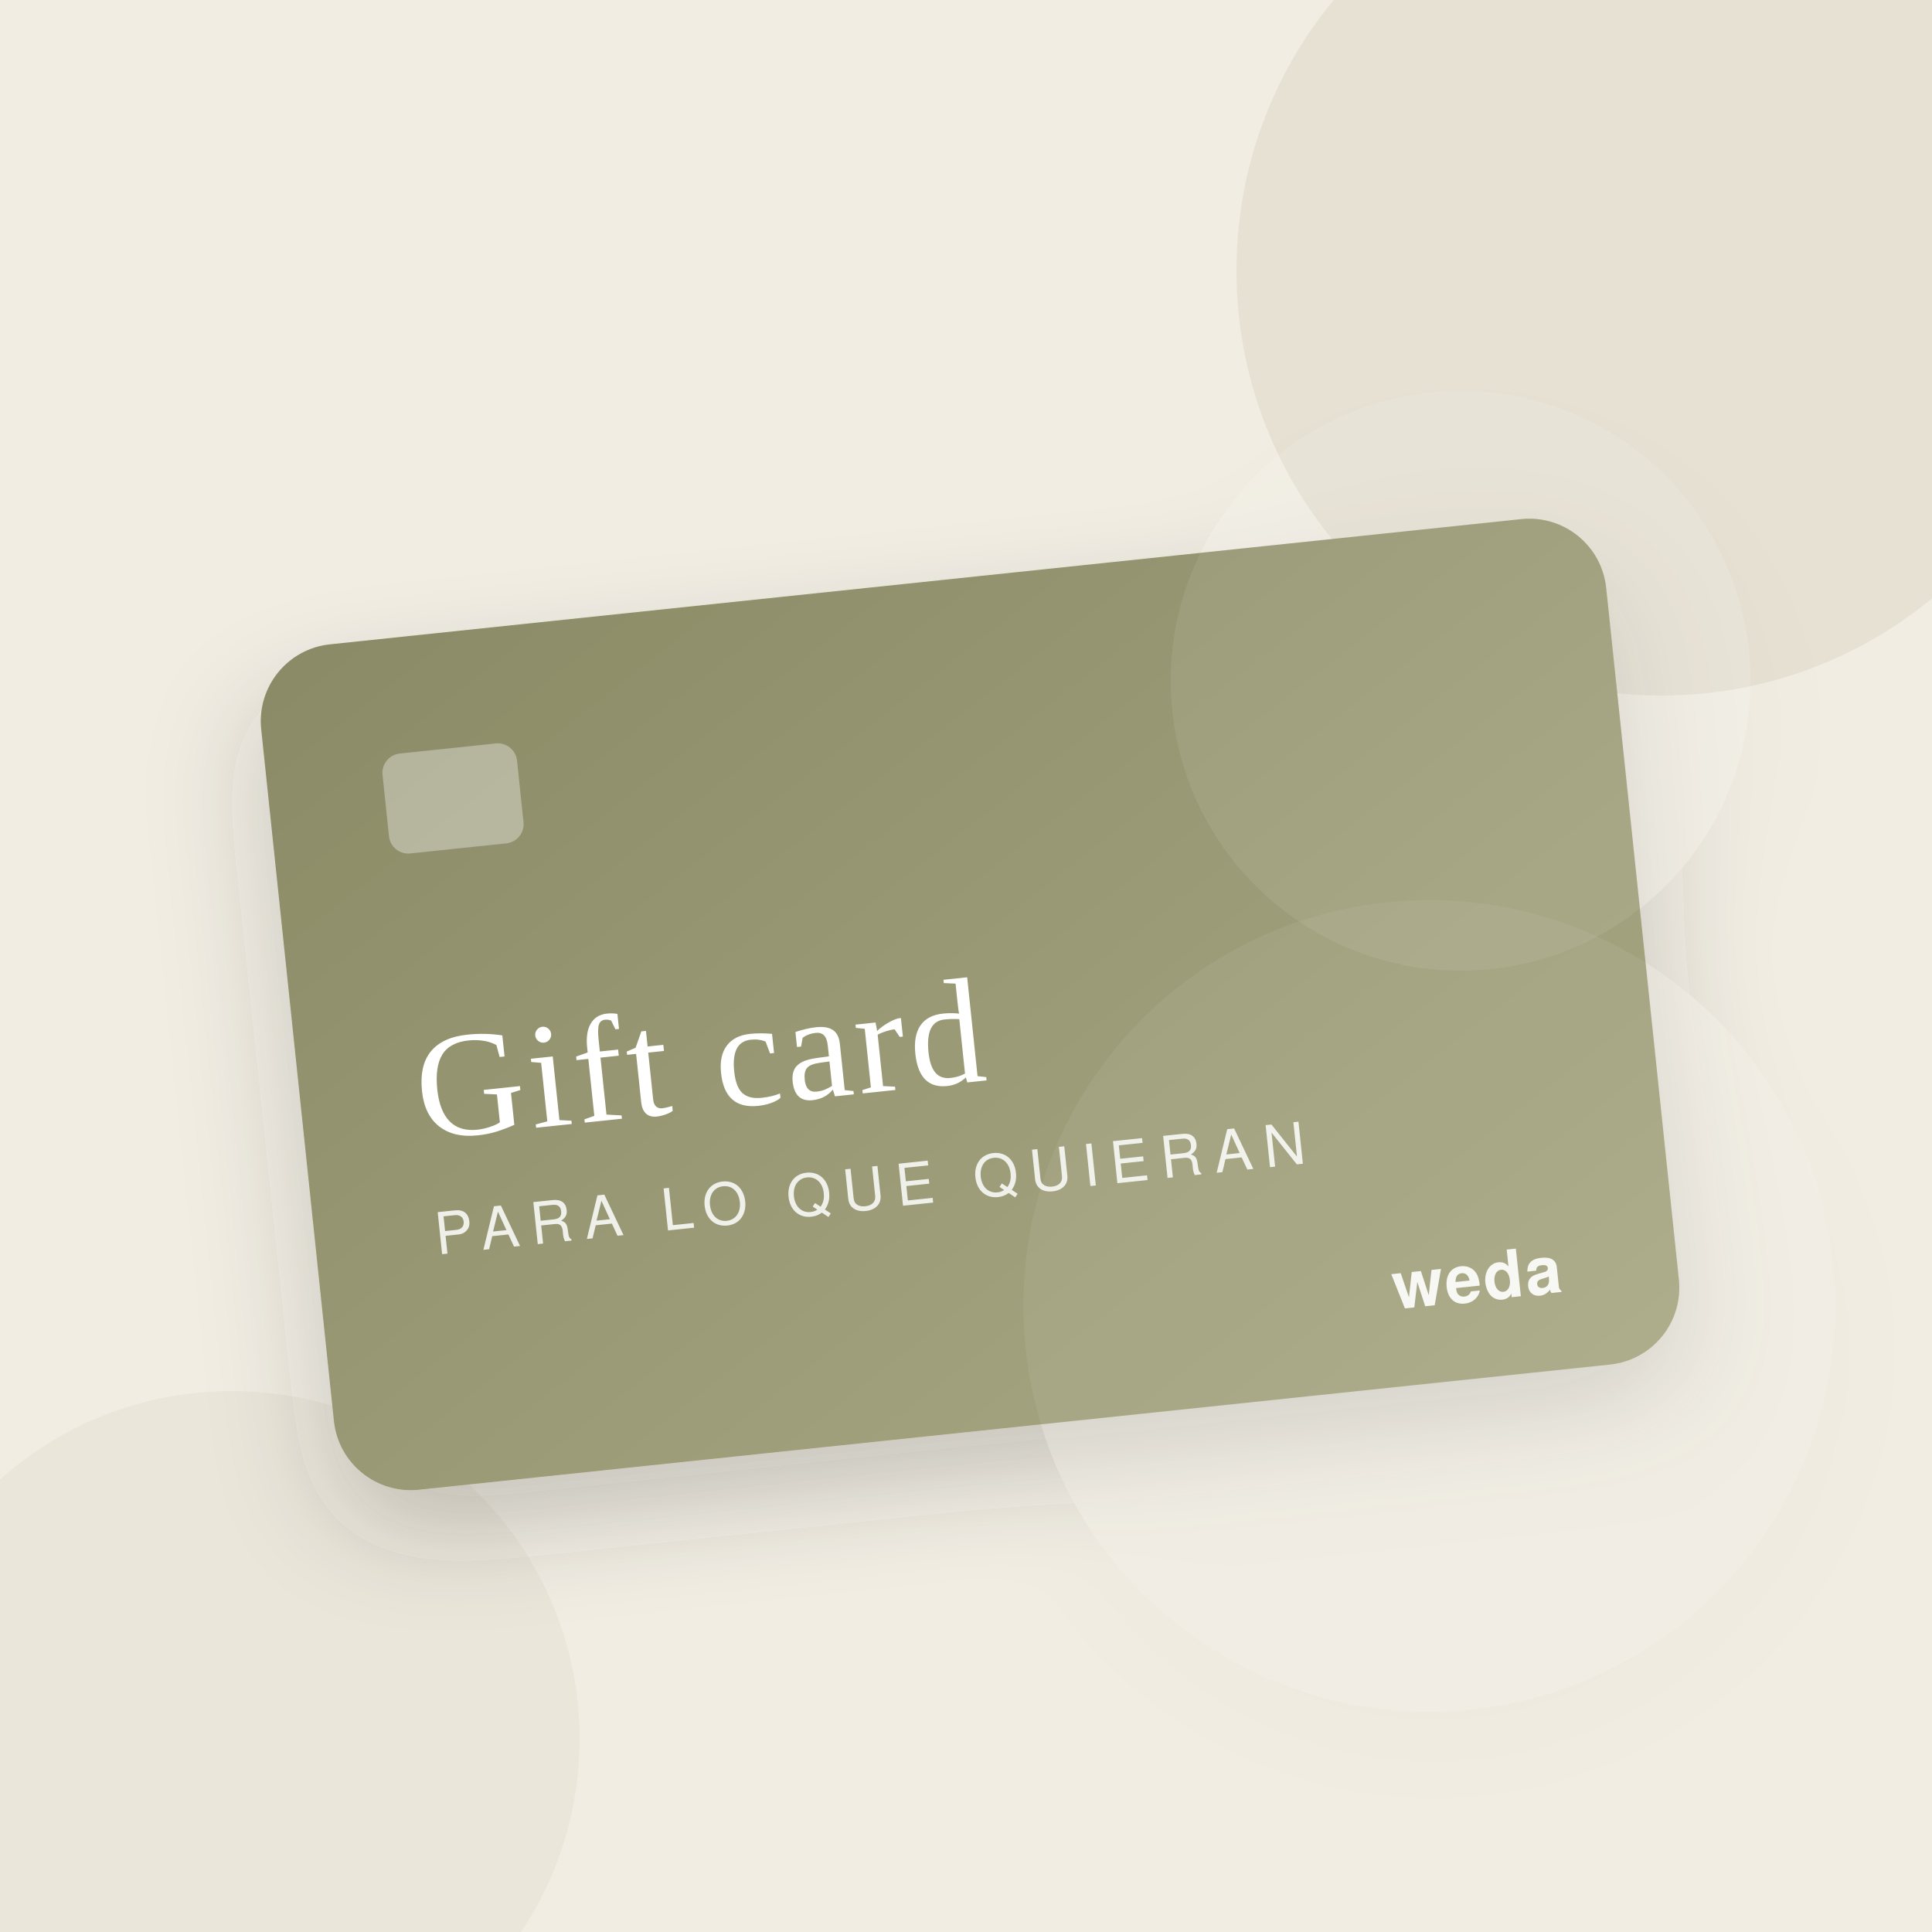
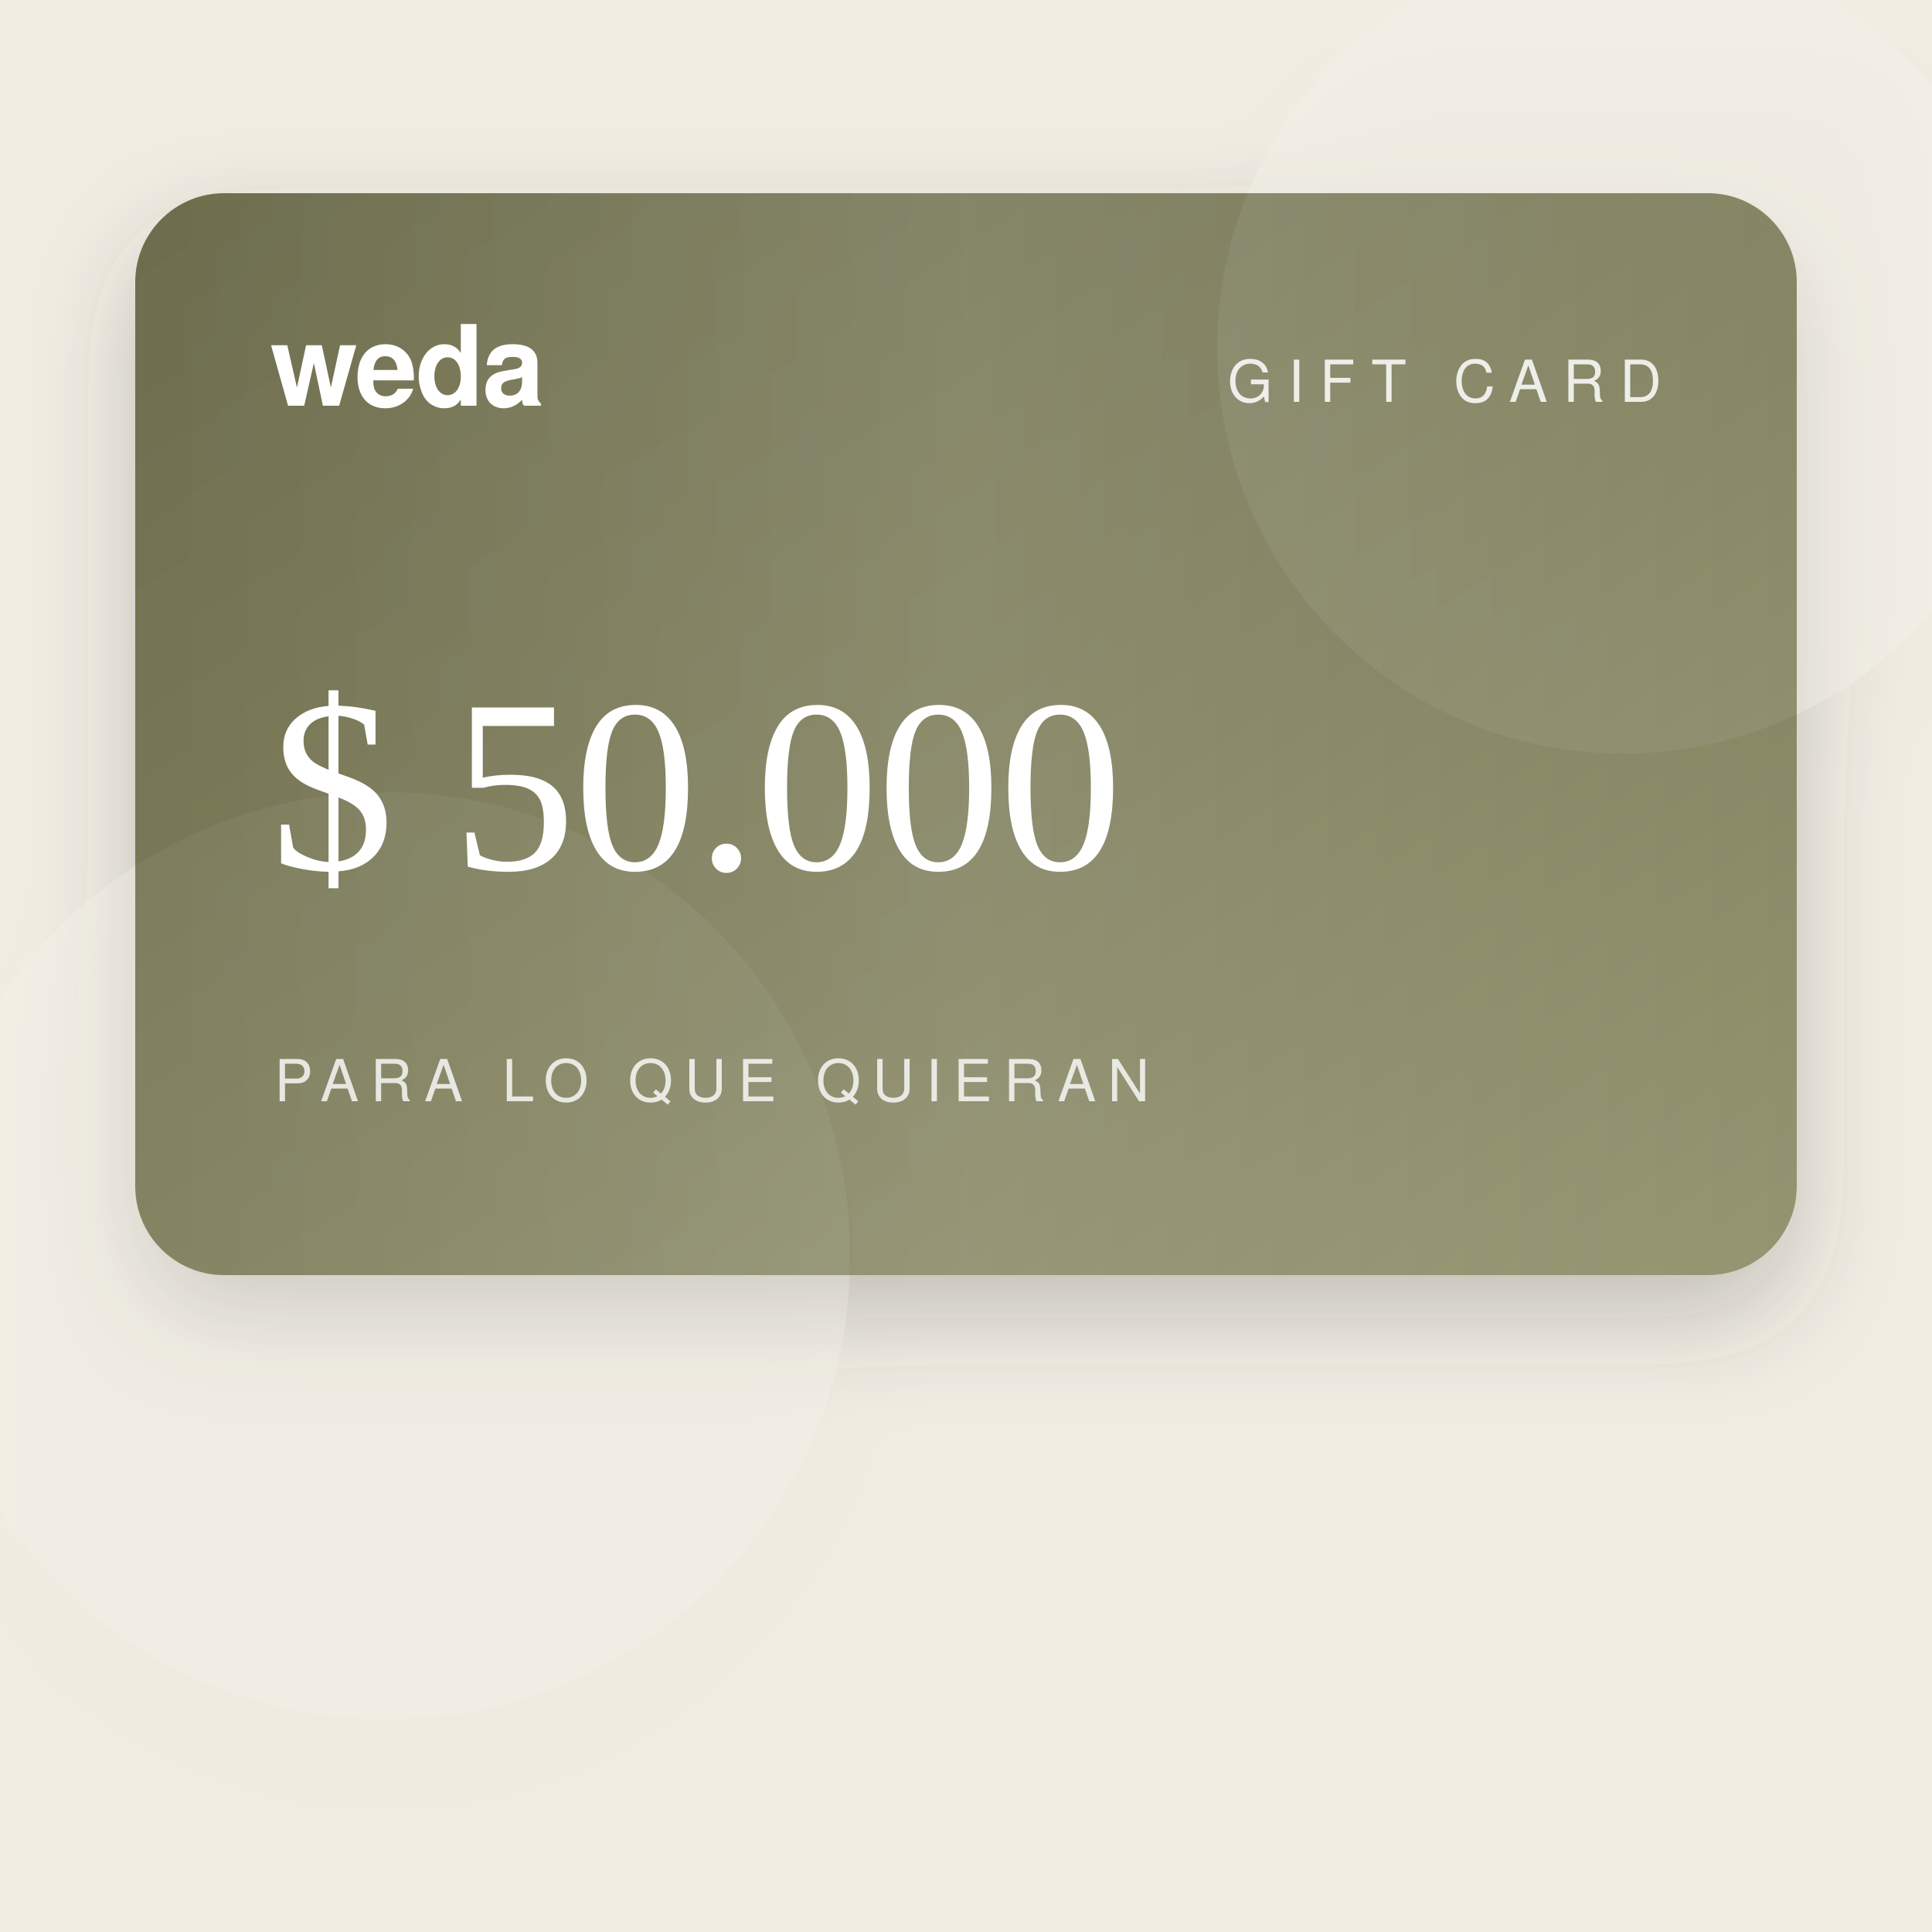
<svg xmlns="http://www.w3.org/2000/svg" viewBox="0 0 1000 1000" width="1000" height="1000">
  <defs>
    <linearGradient id="g" x1="0" y1="0" x2="1" y2="1">
-       <stop offset="0" stop-color="#8a8a66" />
-       <stop offset="1" stop-color="#a9a985" />
+       <stop offset="0" stop-color="#6c6c4d" />
+       <stop offset=".55" stop-color="#7f7f5c" />
+       <stop offset="1" stop-color="#959571" />
+     </linearGradient>
+     <linearGradient id="sheen" x1="0" y1="0" x2="1" y2="0">
+       <stop offset="0" stop-color="#fff" stop-opacity="0" />
+       <stop offset=".5" stop-color="#fff" stop-opacity=".12" />
+       <stop offset="1" stop-color="#fff" stop-opacity="0" />
    </linearGradient>
    <filter id="s" x="-20%" y="-20%" width="140%" height="140%">
-       <feDropShadow dx="0" dy="24" stdDeviation="28" flood-color="#3b3c3a" flood-opacity=".22" />
+       <feDropShadow dx="0" dy="22" stdDeviation="26" flood-color="#3b3c3a" flood-opacity=".25" />
    </filter>
  </defs>
  <rect width="1000" height="1000" fill="#f1ede3" />
-   <circle cx="860" cy="140" r="220" fill="#e6e1d3" />
-   <circle cx="120" cy="900" r="180" fill="#ebe6da" />
-   <g transform="rotate(-6 500 500)" filter="url(#s)">
-     <rect x="150" y="300" width="700" height="440" rx="40" fill="url(#g)" />
-     <circle cx="770" cy="380" r="150" fill="#ffffff" opacity=".08" />
-     <circle cx="720" cy="700" r="210" fill="#ffffff" opacity=".06" />
-     <rect x="210" y="360" width="70" height="52" rx="10" fill="#ffffff" opacity=".35" />
-     <text x="210" y="560" fill="#ffffff" font-family="Georgia, 'Times New Roman', serif" font-size="78" letter-spacing="2">Gift card</text>
-     <text x="212" y="620" fill="#ffffff" opacity=".85" font-family="Helvetica, Arial, sans-serif" font-size="30" letter-spacing="6">PARA LO QUE QUIERAN</text>
-     <text x="790" y="700" text-anchor="end" fill="#ffffff" opacity=".9" font-family="Helvetica, Arial, sans-serif" font-size="34" font-weight="700" letter-spacing="1">weda</text>
+   <g filter="url(#s)" transform="translate(0 -110)">
+     <rect x="70" y="210" width="860" height="560" rx="46" fill="url(#g)" />
+     <rect x="70" y="210" width="860" height="560" rx="46" fill="url(#sheen)" />
+     <circle cx="840" cy="290" r="210" fill="#fff" opacity=".06" />
+     <circle cx="200" cy="760" r="240" fill="#fff" opacity=".05" />
+     <text x="140" y="320" fill="#fff" font-family="Helvetica, Arial, sans-serif" font-size="58" font-weight="700" letter-spacing="-1">weda</text>
+     <text x="860" y="318" text-anchor="end" fill="#fff" opacity=".85" font-family="Helvetica, Arial, sans-serif" font-size="30" letter-spacing="8">GIFT CARD</text>
+     <text x="140" y="560" fill="#fff" font-family="Georgia, 'Times New Roman', serif" font-size="128" letter-spacing="-1">$ 50.000</text>
+     <text x="142" y="680" fill="#fff" opacity=".8" font-family="Helvetica, Arial, sans-serif" font-size="30" letter-spacing="6">PARA LO QUE QUIERAN</text>
  </g>
</svg>
